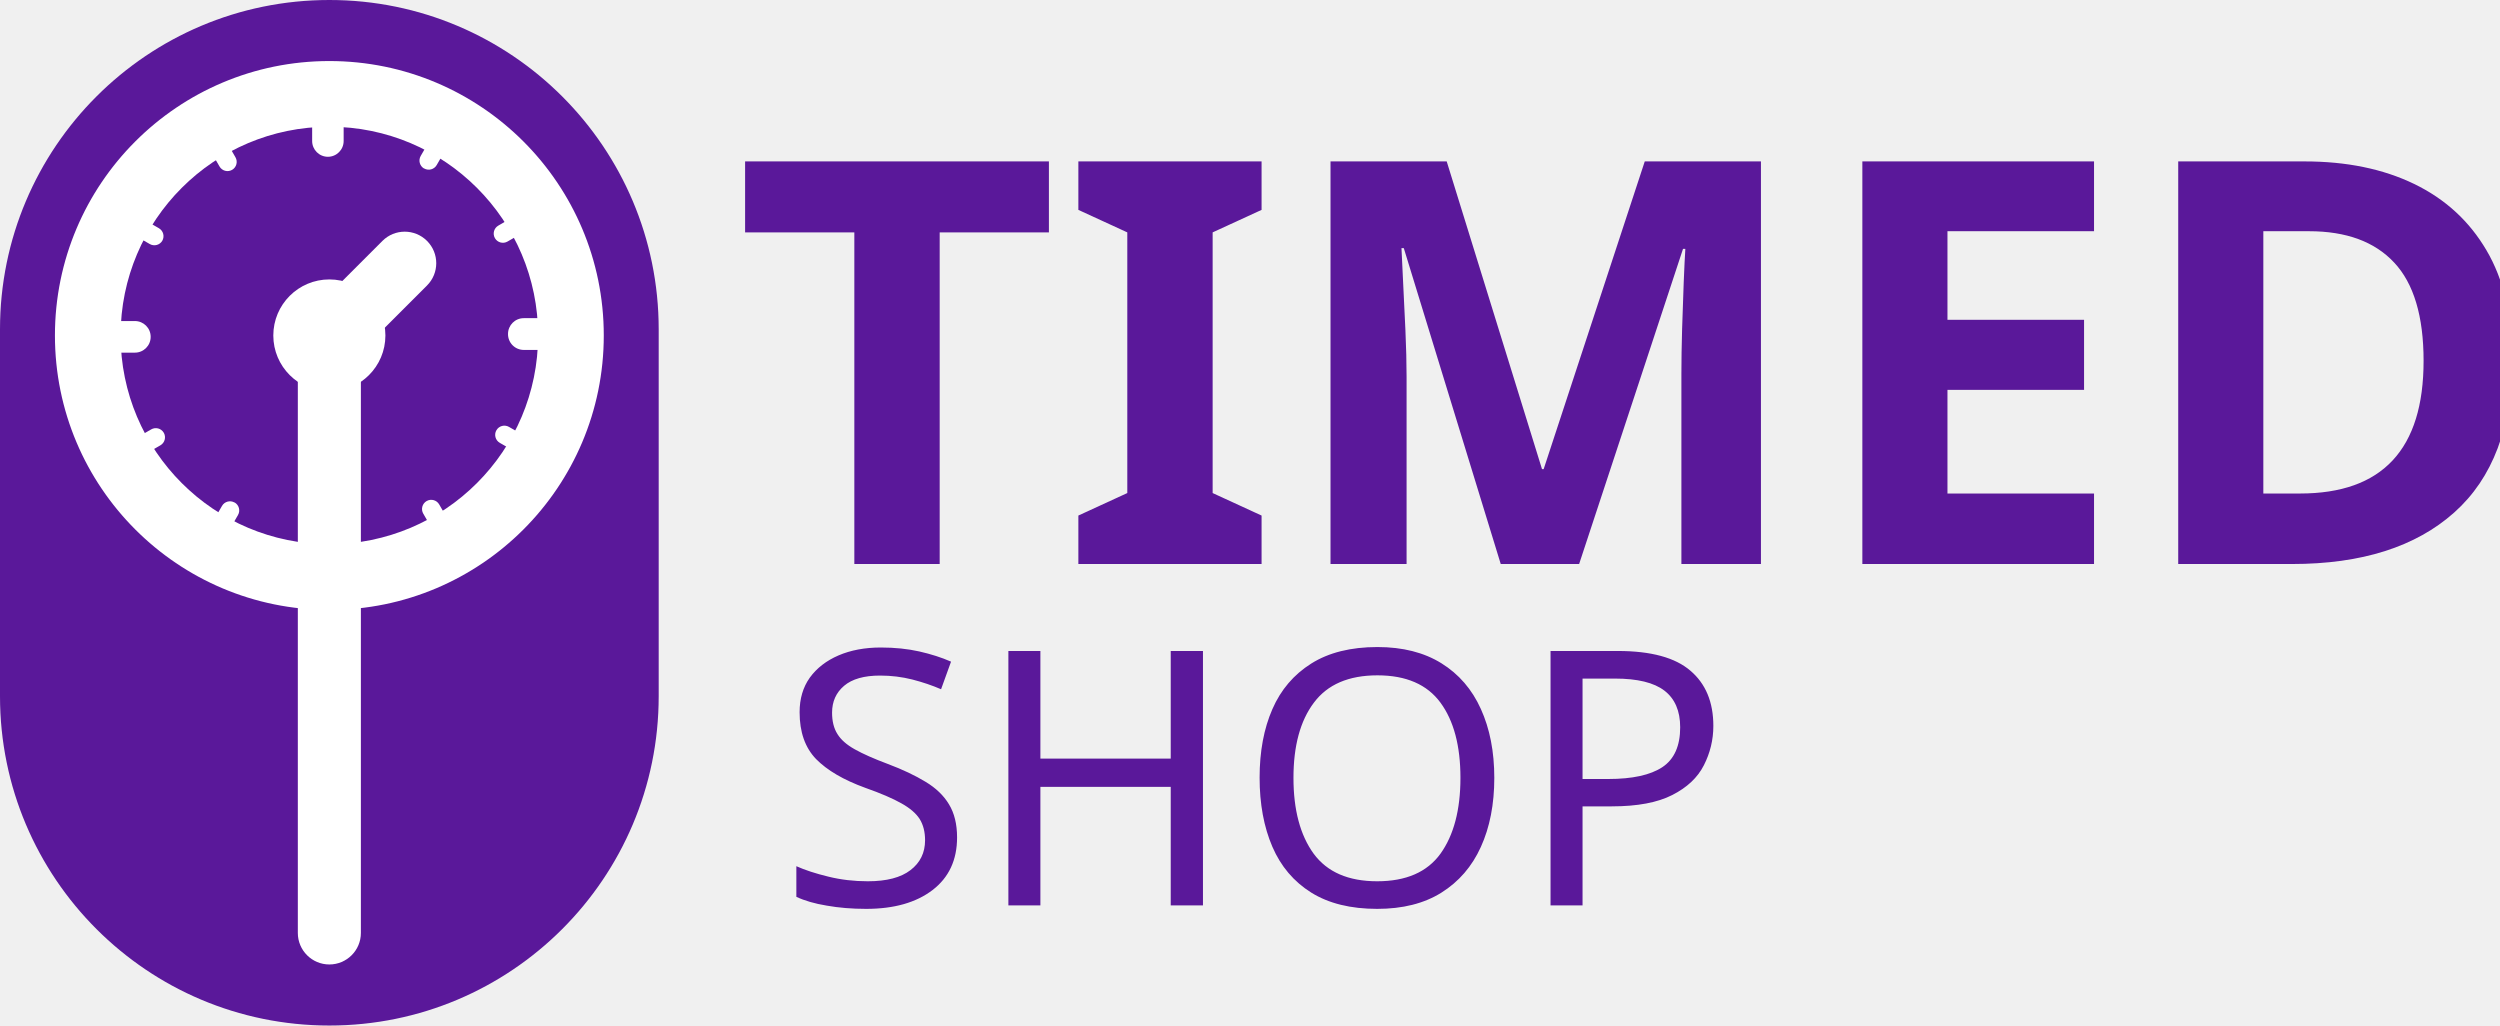
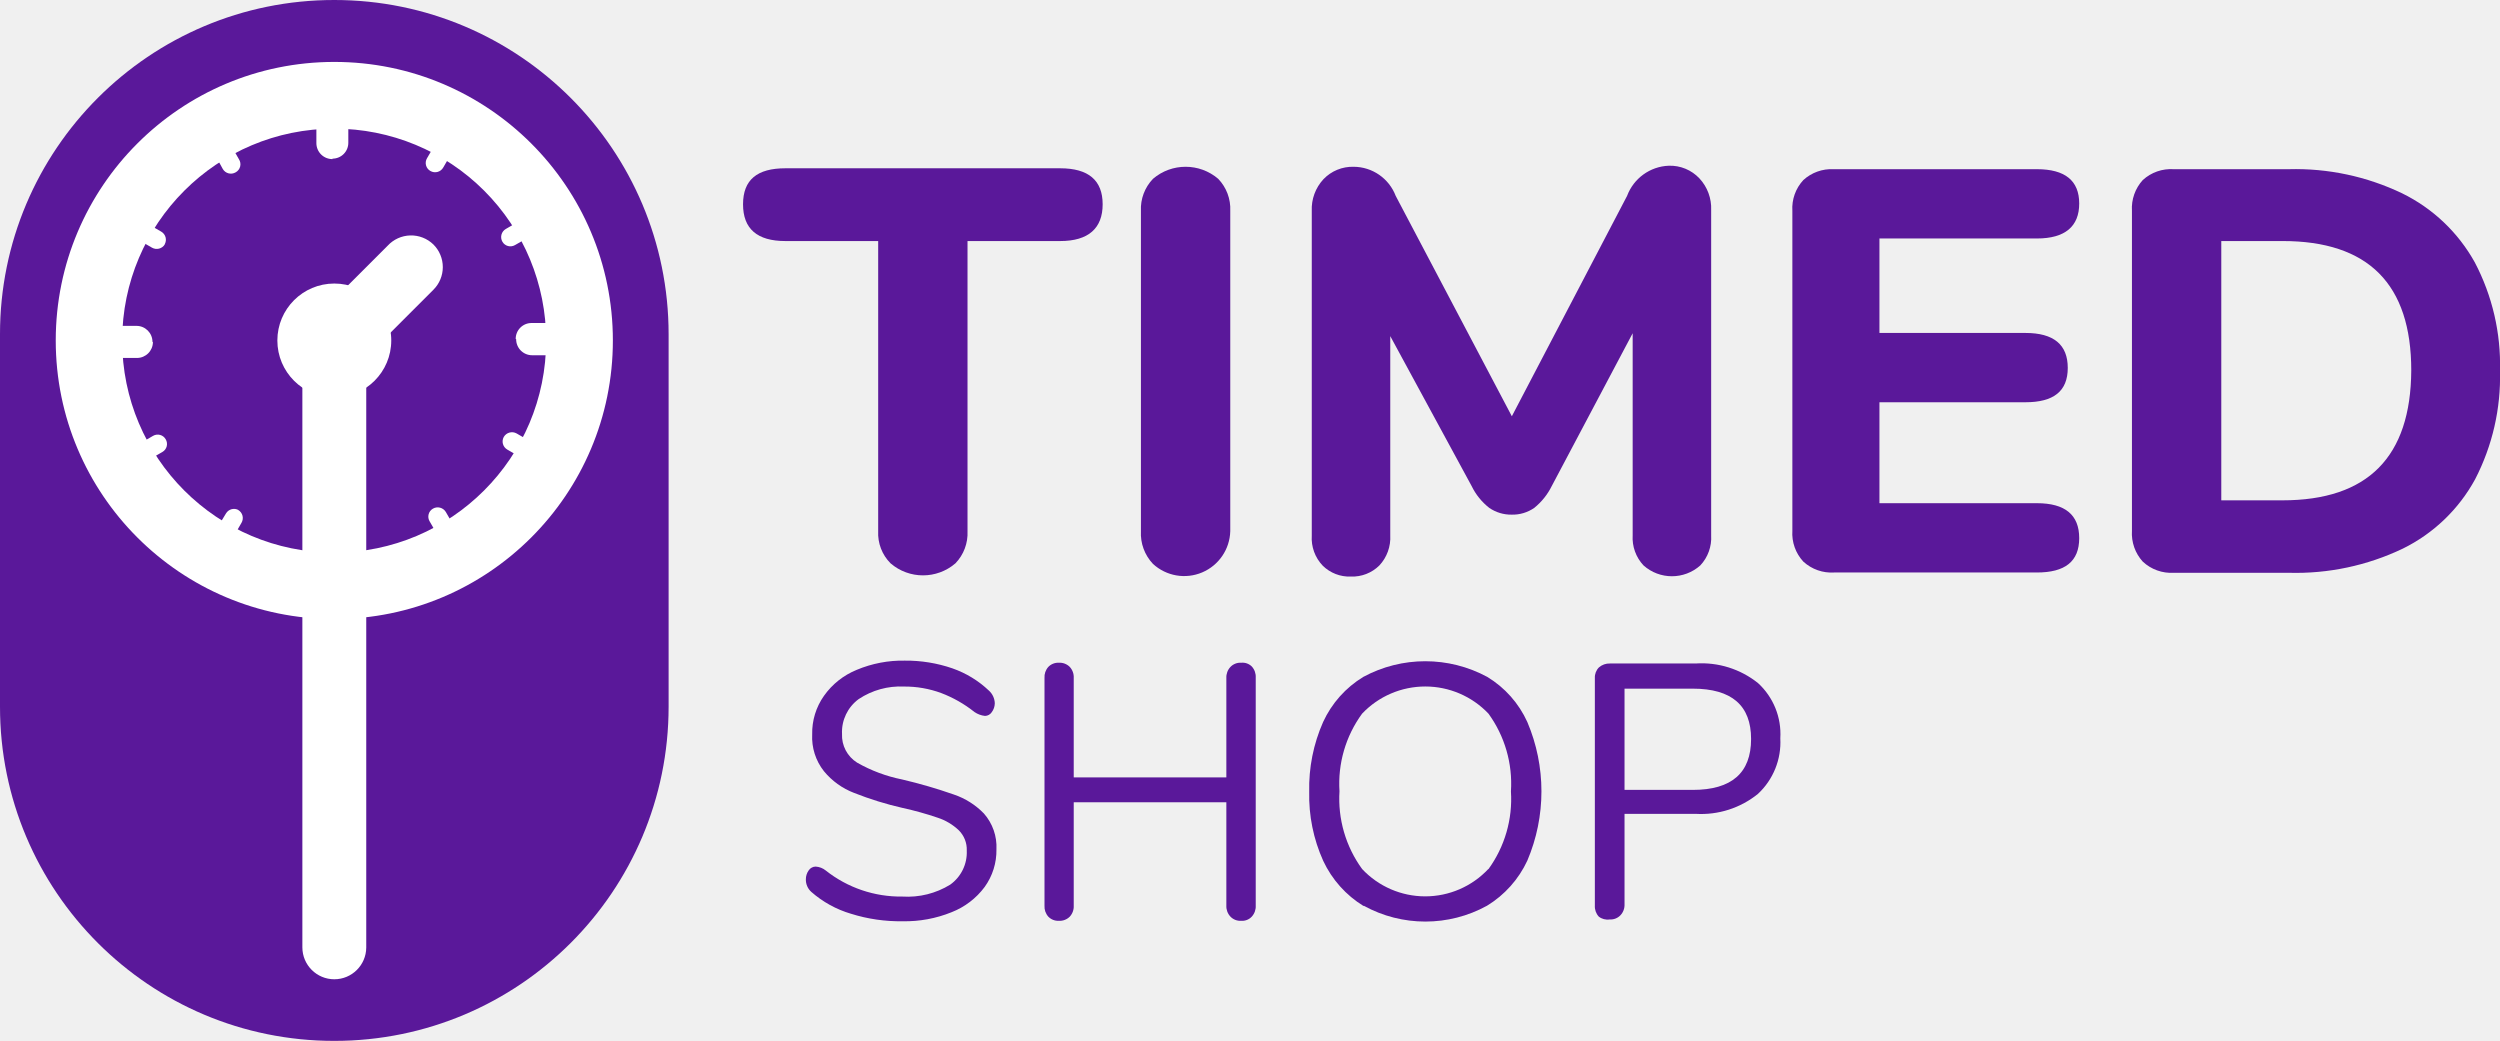
- <svg xmlns="http://www.w3.org/2000/svg" width="168.435" height="69.094" viewBox="0 0 168.435 69.094">
-   <g id="Group_1" data-name="Group 1" transform="translate(-100 -34.869)">
-     <rect id="Rectangle_3" data-name="Rectangle 3" width="44.379" height="69.094" rx="22.19" transform="translate(100 34.869)" fill="#5a189a" />
-     <text id="TIMED" transform="translate(149.435 72.869)" fill="#5a189a" font-size="38" font-family="Nunito" font-weight="800">
-       <tspan x="0" y="0">TIMED</tspan>
-     </text>
-     <text id="SHOP" transform="translate(152.435 95.869)" fill="#5a189a" font-size="24" font-family="Nunito">
-       <tspan x="0" y="0">SHOP</tspan>
-     </text>
-     <g id="Layer_2" data-name="Layer 2" transform="translate(103.701 38.982)">
-       <g id="Layer_1" data-name="Layer 1" transform="translate(0 0)">
-         <path id="Path_13" data-name="Path 13" d="M18.489,36.978A18.489,18.489,0,1,1,36.978,18.489,18.489,18.489,0,0,1,18.489,36.978Zm0-32.553A14.064,14.064,0,1,0,32.553,18.489,14.064,14.064,0,0,0,18.489,4.425Z" transform="translate(0 0)" fill="#fff" />
-         <rect id="Rectangle_2" data-name="Rectangle 2" width="4.248" height="43.205" rx="2.124" transform="translate(16.365 17.662)" fill="#fff" />
-         <path id="Path_14" data-name="Path 14" d="M2.124,0h0A2.124,2.124,0,0,1,4.248,2.124V7.746a.8.8,0,0,1-.8.8H.738A.738.738,0,0,1,0,7.806V2.124A2.124,2.124,0,0,1,2.124,0Z" transform="translate(23.567 10.616) rotate(45)" fill="#fff" />
-         <path id="Path_15" data-name="Path 15" d="M1.06,0h0A1.062,1.062,0,0,1,2.122,1.062V4.025a.4.4,0,0,1-.4.4H.37A.37.37,0,0,1,0,4.055V1.062A1.062,1.062,0,0,1,1.062,0Z" transform="translate(19.452 6.45) rotate(180)" fill="#fff" />
-         <path id="Path_16" data-name="Path 16" d="M1.067,0h0A1.062,1.062,0,0,1,2.129,1.062V4.025a.4.4,0,0,1-.4.4H.37A.37.37,0,0,1,0,4.055V1.062A1.062,1.062,0,0,1,1.062,0Z" transform="translate(6.45 17.517) rotate(90)" fill="#fff" />
-         <path id="Path_17" data-name="Path 17" d="M1.078,0h0A1.062,1.062,0,0,1,2.14,1.062V4.025a.4.4,0,0,1-.4.4H.37A.37.37,0,0,1,0,4.055V1.062A1.062,1.062,0,0,1,1.078,0Z" transform="translate(30.526 19.463) rotate(-90)" fill="#fff" />
-         <ellipse id="Ellipse_3" data-name="Ellipse 3" cx="3.776" cy="3.776" rx="3.776" ry="3.776" transform="translate(14.713 14.713)" fill="#fff" />
-         <path id="Path_18" data-name="Path 18" d="M.62,0h0a.62.62,0,0,1,.62.62V2.282A.343.343,0,0,1,.9,2.625H.331A.331.331,0,0,1,0,2.294V.62A.62.62,0,0,1,.62,0Z" transform="translate(12.473 7.021) rotate(150)" fill="#fff" />
-         <path id="Path_19" data-name="Path 19" d="M.611,0h0a.62.62,0,0,1,.62.62V2.282a.343.343,0,0,1-.345.343H.322A.331.331,0,0,1,0,2.294V.62A.62.62,0,0,1,.62,0Z" transform="translate(7.542 11.573) rotate(120)" fill="#fff" />
-         <path id="Path_20" data-name="Path 20" d="M.62,0h0a.62.62,0,0,1,.62.62V2.282A.343.343,0,0,1,.9,2.625H.331A.331.331,0,0,1,0,2.294V.62A.62.62,0,0,1,.62,0Z" transform="translate(7.023 24.506) rotate(60)" fill="#fff" />
-         <path id="Path_21" data-name="Path 21" d="M.62,0h0a.62.62,0,0,1,.62.62V2.282A.343.343,0,0,1,.9,2.625H.324A.331.331,0,0,1,0,2.3V.627A.62.62,0,0,1,.62.007Z" transform="translate(11.57 29.429) rotate(30)" fill="#fff" />
-         <path id="Path_22" data-name="Path 22" d="M.62,0h0a.62.62,0,0,1,.62.62V2.282A.343.343,0,0,1,.9,2.625H.331A.331.331,0,0,1,0,2.294V.623A.62.62,0,0,1,.62,0Z" transform="translate(24.505 29.955) rotate(-30)" fill="#fff" />
-         <path id="Path_23" data-name="Path 23" d="M.62,0h0a.62.62,0,0,1,.62.62V2.282A.343.343,0,0,1,.9,2.625H.331A.331.331,0,0,1,0,2.294V.62A.62.62,0,0,1,.62,0Z" transform="translate(29.434 25.412) rotate(-60)" fill="#fff" />
-         <path id="Path_24" data-name="Path 24" d="M.62,0h0a.62.62,0,0,1,.62.62V2.282A.343.343,0,0,1,.9,2.625H.331A.331.331,0,0,1,0,2.294V.62A.62.62,0,0,1,.62,0Z" transform="translate(29.955 12.471) rotate(-120)" fill="#fff" />
-         <path id="Path_25" data-name="Path 25" d="M.62,0h0a.62.62,0,0,1,.62.62V2.282A.343.343,0,0,1,.9,2.625H.331A.331.331,0,0,1,0,2.3V.627A.62.62,0,0,1,.62.007Z" transform="translate(25.407 7.552) rotate(-150)" fill="#fff" />
+ <svg xmlns="http://www.w3.org/2000/svg" id="Layer_1" data-name="Layer 1" viewBox="0 0 165.94 69.09">
+   <defs>
+     <style>.cls-1{fill:#5a189a;}.cls-2{isolation:isolate;}.cls-3{fill:#fff;}</style>
+   </defs>
+   <g id="Group_1" data-name="Group 1">
+     <path id="Rectangle_3" data-name="Rectangle 3" class="cls-1" d="M22.19,0h0A22.19,22.19,0,0,1,44.38,22.19V46.9A22.19,22.19,0,0,1,22.19,69.09h0A22.18,22.18,0,0,1,0,46.9V22.19A22.18,22.18,0,0,1,22.19,0Z" />
+     <g id="TIMED" class="cls-2">
+       <g class="cls-2">
+         <path class="cls-1" d="M59.11,37.39a2.82,2.82,0,0,1-.82-2.13V16H52.13c-1.87,0-2.81-.81-2.81-2.44s.94-2.39,2.81-2.39H70.37c1.88,0,2.82.8,2.82,2.39S72.25,16,70.37,16H64.22V35.26a2.88,2.88,0,0,1-.8,2.13,3.3,3.3,0,0,1-4.31,0Z" />
+         <path class="cls-1" d="M76.53,37.43a2.93,2.93,0,0,1-.8-2.17V14a2.88,2.88,0,0,1,.8-2.13,3.33,3.33,0,0,1,4.33,0,2.88,2.88,0,0,1,.8,2.13V35.26a3.06,3.06,0,0,1-5.13,2.17Z" />
+         <path class="cls-1" d="M112.8,11.84a2.91,2.91,0,0,1,.78,2.11V35.53a2.68,2.68,0,0,1-.72,2,2.83,2.83,0,0,1-3.77,0,2.68,2.68,0,0,1-.72-2V22.12L103,32.26a4.34,4.34,0,0,1-1.16,1.45,2.51,2.51,0,0,1-1.5.45,2.55,2.55,0,0,1-1.49-.45,4.12,4.12,0,0,1-1.17-1.45l-5.4-9.95V35.53a2.71,2.71,0,0,1-.72,2,2.55,2.55,0,0,1-1.9.74,2.52,2.52,0,0,1-1.86-.72,2.64,2.64,0,0,1-.73-2V14a2.91,2.91,0,0,1,.78-2.11,2.67,2.67,0,0,1,2-.82A3,3,0,0,1,92.64,13l7.71,14.63L108,13A3.08,3.08,0,0,1,110.77,11,2.67,2.67,0,0,1,112.8,11.84Z" />
+         <path class="cls-1" d="M119.7,37.28a2.75,2.75,0,0,1-.73-2.05V14a2.75,2.75,0,0,1,.73-2.05,2.77,2.77,0,0,1,2-.72H135.2c1.87,0,2.81.76,2.81,2.28s-.94,2.32-2.81,2.32H124.75v6.27h9.69c1.87,0,2.81.77,2.81,2.32s-.94,2.28-2.81,2.28h-9.69V33.4H135.2c1.87,0,2.81.77,2.81,2.32S137.07,38,135.2,38H121.75A2.77,2.77,0,0,1,119.7,37.28Z" />
+         <path class="cls-1" d="M142.23,37.28a2.78,2.78,0,0,1-.72-2.05V14a2.78,2.78,0,0,1,.72-2.05,2.77,2.77,0,0,1,2.05-.72h7.64a16.39,16.39,0,0,1,7.52,1.6,11.11,11.11,0,0,1,4.83,4.59,14.64,14.64,0,0,1,1.67,7.19,14.84,14.84,0,0,1-1.65,7.2,11,11,0,0,1-4.81,4.61,16.48,16.48,0,0,1-7.56,1.6h-7.64A2.77,2.77,0,0,1,142.23,37.28Zm17.82-12.69q0-8.6-8.55-8.59h-4.06V33.21h4.06Q160,33.21,160.05,24.59Z" />
+       </g>
+     </g>
+     <g id="SHOP" class="cls-2">
+       <g class="cls-2">
+         <path class="cls-1" d="M56.48,60.65a7,7,0,0,1-2.63-1.45,1.09,1.09,0,0,1-.36-.84,1,1,0,0,1,.19-.59.56.56,0,0,1,.46-.25,1.18,1.18,0,0,1,.67.26,8,8,0,0,0,5.09,1.73,5.4,5.4,0,0,0,3.17-.79,2.63,2.63,0,0,0,1.1-2.26,1.8,1.8,0,0,0-.53-1.35,3.7,3.7,0,0,0-1.39-.83,21.14,21.14,0,0,0-2.33-.65,22.17,22.17,0,0,1-3.23-1,4.82,4.82,0,0,1-2-1.44,3.64,3.64,0,0,1-.78-2.45,4.26,4.26,0,0,1,.78-2.55,4.93,4.93,0,0,1,2.18-1.73,7.87,7.87,0,0,1,3.2-.61,9.44,9.44,0,0,1,3.14.51,6.75,6.75,0,0,1,2.43,1.48,1.18,1.18,0,0,1,.39.84,1,1,0,0,1-.2.59.55.55,0,0,1-.45.25,1.52,1.52,0,0,1-.7-.26A8.25,8.25,0,0,0,62.47,46,7,7,0,0,0,60,45.57,5,5,0,0,0,57,46.4a2.71,2.71,0,0,0-1.11,2.31,2.14,2.14,0,0,0,1,1.91,10,10,0,0,0,3,1.12,33.78,33.78,0,0,1,3.43,1A5,5,0,0,1,65.31,54a3.35,3.35,0,0,1,.83,2.38,4.14,4.14,0,0,1-.78,2.49,5,5,0,0,1-2.2,1.68,8.21,8.21,0,0,1-3.24.6A10.91,10.91,0,0,1,56.48,60.65Z" />
+         <path class="cls-1" d="M83.09,44.24a1,1,0,0,1,.26.73V60.11a1,1,0,0,1-.26.73.87.87,0,0,1-.7.28.91.91,0,0,1-.72-.28,1,1,0,0,1-.27-.73V53.25H71.27v6.86a1,1,0,0,1-.26.73.94.94,0,0,1-.72.28.91.91,0,0,1-.71-.28,1,1,0,0,1-.25-.73V45a1,1,0,0,1,.25-.73.91.91,0,0,1,.71-.28.94.94,0,0,1,.72.28,1,1,0,0,1,.26.73v6.6H81.4V45a1,1,0,0,1,.27-.73.91.91,0,0,1,.72-.28A.87.87,0,0,1,83.09,44.24Z" />
+         <path class="cls-1" d="M90.51,60.14a7,7,0,0,1-2.68-3,10.56,10.56,0,0,1-.93-4.59,10.85,10.85,0,0,1,.92-4.62,6.85,6.85,0,0,1,2.67-3,8.66,8.66,0,0,1,8.23,0,6.77,6.77,0,0,1,2.66,3,11.76,11.76,0,0,1,0,9.19,6.92,6.92,0,0,1-2.68,3,8.49,8.49,0,0,1-8.18,0Zm8.28-2.44a7.91,7.91,0,0,0,1.5-5.17,7.91,7.91,0,0,0-1.49-5.16,5.78,5.78,0,0,0-8.39,0,7.87,7.87,0,0,0-1.5,5.15,7.93,7.93,0,0,0,1.5,5.16,5.74,5.74,0,0,0,8.38,0Z" />
+         <path class="cls-1" d="M106.12,60.84a1,1,0,0,1-.26-.73V45a.94.94,0,0,1,.27-.7,1.06,1.06,0,0,1,.74-.26h5.68a6,6,0,0,1,4.14,1.3,4.59,4.59,0,0,1,1.48,3.67,4.68,4.68,0,0,1-1.49,3.69,6,6,0,0,1-4.13,1.32h-4.72v6a1,1,0,0,1-.27.73.91.91,0,0,1-.72.28A.94.94,0,0,1,106.12,60.84Zm10.11-11.79q0-3.34-3.87-3.34h-4.53v6.72h4.53Q116.23,52.43,116.23,49.05Z" />
+       </g>
+     </g>
+     <g id="Layer_2" data-name="Layer 2">
+       <g id="Layer_1-2" data-name="Layer 1">
+         <path id="Path_13" data-name="Path 13" class="cls-3" d="M22.19,41.09A18.49,18.49,0,1,1,40.68,22.6h0A18.49,18.49,0,0,1,22.19,41.09Zm0-32.55A14.07,14.07,0,1,0,36.25,22.6,14.05,14.05,0,0,0,22.19,8.54Z" />
+         <path id="Rectangle_2" data-name="Rectangle 2" class="cls-3" d="M22.19,21.77h0a2.13,2.13,0,0,1,2.12,2.13v39A2.12,2.12,0,0,1,22.19,65h0a2.12,2.12,0,0,1-2.12-2.12v-39A2.13,2.13,0,0,1,22.19,21.77Z" />
+         <path id="Path_14" data-name="Path 14" class="cls-3" d="M28.77,16.23h0a2.12,2.12,0,0,1,0,3l-4,4a.8.8,0,0,1-1.13,0l-1.91-1.92a.73.73,0,0,1,0-1h0l4-4A2.12,2.12,0,0,1,28.77,16.23Z" />
+         <path id="Path_15" data-name="Path 15" class="cls-3" d="M22.09,10.56h0A1.06,1.06,0,0,1,21,9.5v-3a.4.4,0,0,1,.4-.4h1.35a.36.36,0,0,1,.37.37h0v3a1.05,1.05,0,0,1-1.06,1.06Z" />
+         <path id="Path_16" data-name="Path 16" class="cls-3" d="M10.15,22.7h0a1.06,1.06,0,0,1-1.06,1.06h-3a.4.4,0,0,1-.4-.4h0V22a.37.37,0,0,1,.37-.37h3a1.06,1.06,0,0,1,1.06,1.06Z" />
+         <path id="Path_17" data-name="Path 17" class="cls-3" d="M34.23,22.5h0a1.05,1.05,0,0,1,1.06-1.06h3a.4.4,0,0,1,.4.4h0v1.37a.37.37,0,0,1-.37.37h-3a1.06,1.06,0,0,1-1.06-1.07Z" />
+         <circle id="Ellipse_3" data-name="Ellipse 3" class="cls-3" cx="22.19" cy="22.6" r="3.78" />
+         <path id="Path_18" data-name="Path 18" class="cls-3" d="M15.64,11.44h0a.62.62,0,0,1-.85-.22L14,9.78a.34.34,0,0,1,.12-.47L14.57,9a.33.33,0,0,1,.46.12h0l.83,1.45A.61.61,0,0,1,15.64,11.44Z" />
+         <path id="Path_19" data-name="Path 19" class="cls-3" d="M10.94,16.22h0a.63.63,0,0,1-.85.22l-1.44-.83a.34.34,0,0,1-.12-.47h0l.28-.49a.33.33,0,0,1,.45-.11l1.45.84a.62.62,0,0,1,.22.84Z" />
+         <path id="Path_20" data-name="Path 20" class="cls-3" d="M11,29.16h0a.61.61,0,0,1-.22.84l-1.44.83a.34.34,0,0,1-.47-.12l-.28-.49a.32.32,0,0,1,.12-.45h0l1.45-.84A.61.61,0,0,1,11,29.16Z" />
+         <path id="Path_21" data-name="Path 21" class="cls-3" d="M15.81,33.85h0a.62.62,0,0,1,.22.85l-.83,1.44a.34.34,0,0,1-.46.13l-.5-.29a.34.34,0,0,1-.12-.45L15,34.08a.62.62,0,0,1,.84-.22Z" />
+         <path id="Path_22" data-name="Path 22" class="cls-3" d="M28.74,33.76h0a.63.63,0,0,1,.85.22l.83,1.44a.34.34,0,0,1-.12.47l-.49.29a.34.34,0,0,1-.46-.13h0l-.83-1.44a.61.61,0,0,1,.22-.85Z" />
+         <path id="Path_23" data-name="Path 23" class="cls-3" d="M33.44,29h0a.63.63,0,0,1,.85-.23l1.44.83a.35.35,0,0,1,.13.47l-.29.49a.33.33,0,0,1-.45.12h0l-1.45-.84A.62.62,0,0,1,33.44,29Z" />
+         <path id="Path_24" data-name="Path 24" class="cls-3" d="M33.35,16.05h0a.62.62,0,0,1,.22-.85L35,14.37a.34.34,0,0,1,.47.12l.28.49a.33.33,0,0,1-.12.46h0l-1.45.83A.61.61,0,0,1,33.35,16.05Z" />
+         <path id="Path_25" data-name="Path 25" class="cls-3" d="M28.57,11.35h0a.61.61,0,0,1-.23-.84l.84-1.44a.34.34,0,0,1,.46-.13l.49.29a.32.32,0,0,1,.13.44l-.84,1.45a.62.62,0,0,1-.85.23Z" />
      </g>
    </g>
  </g>
</svg>
